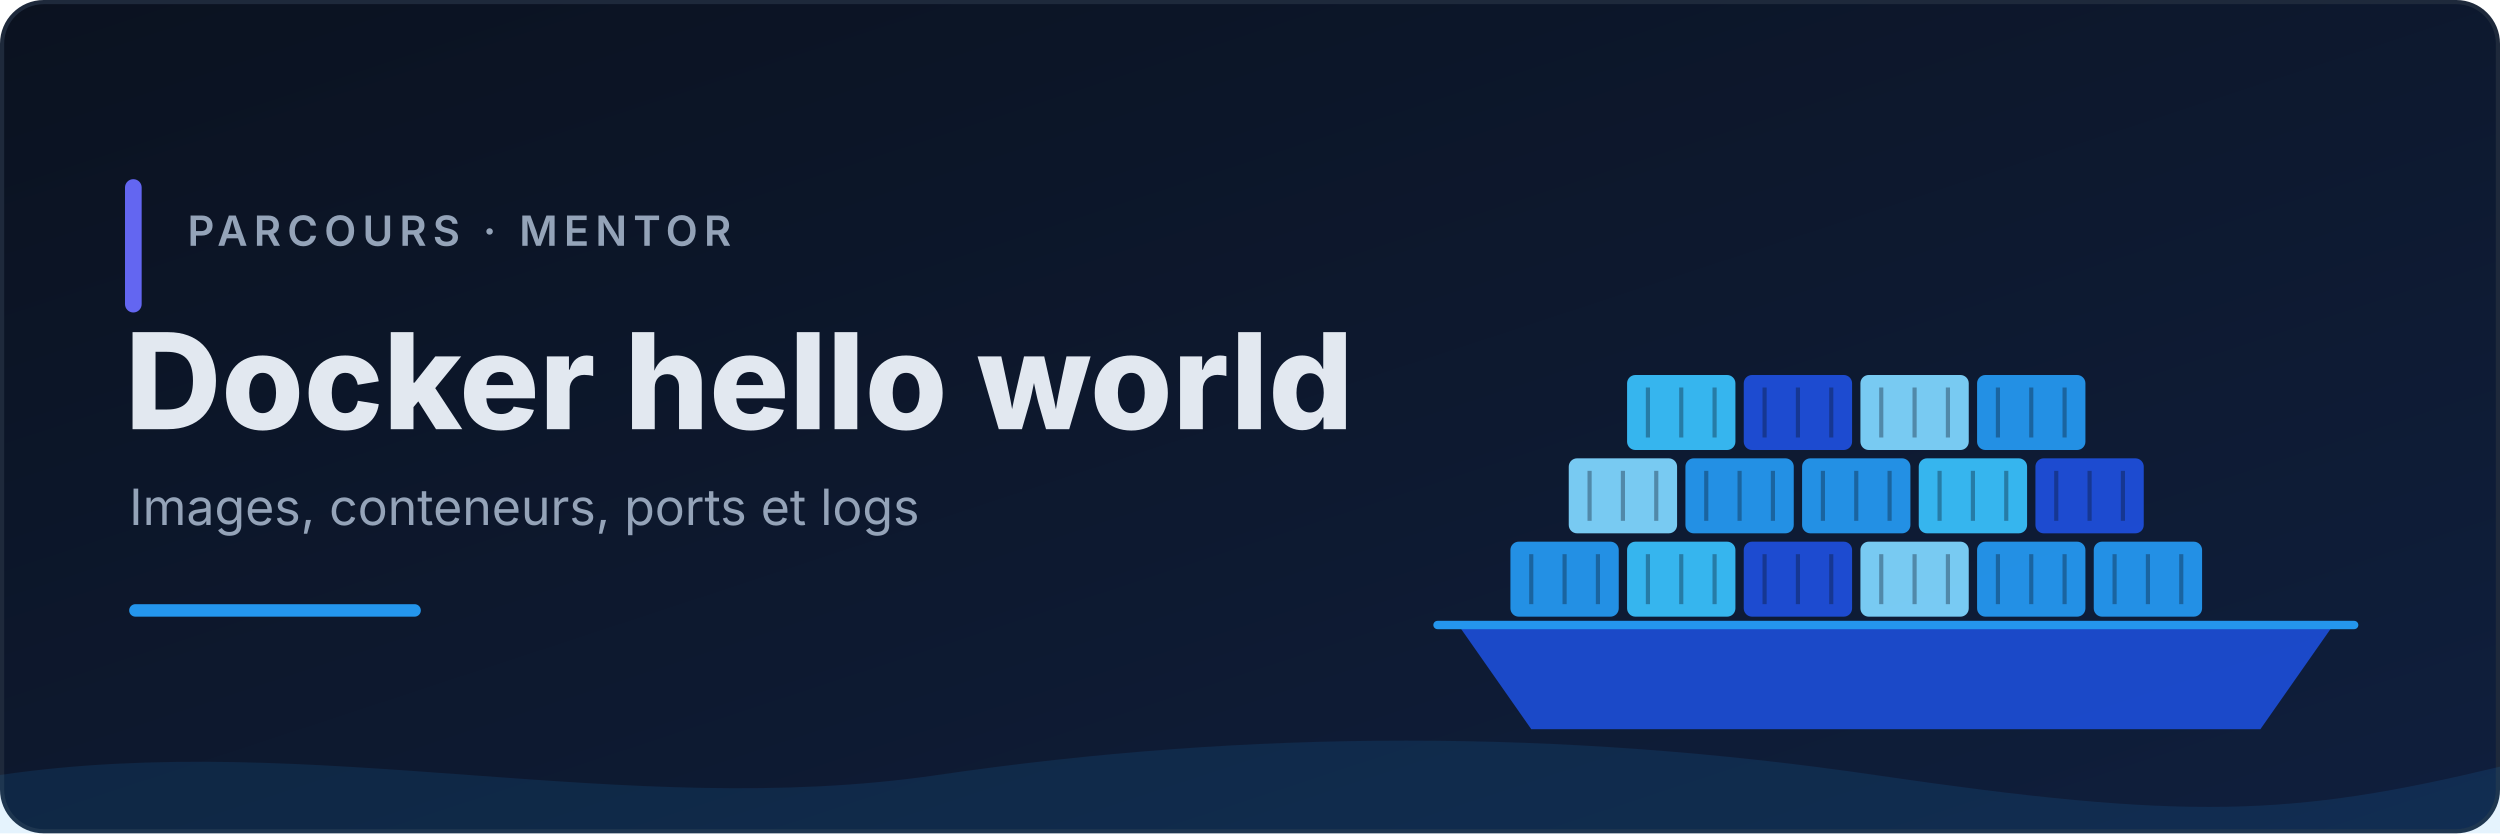
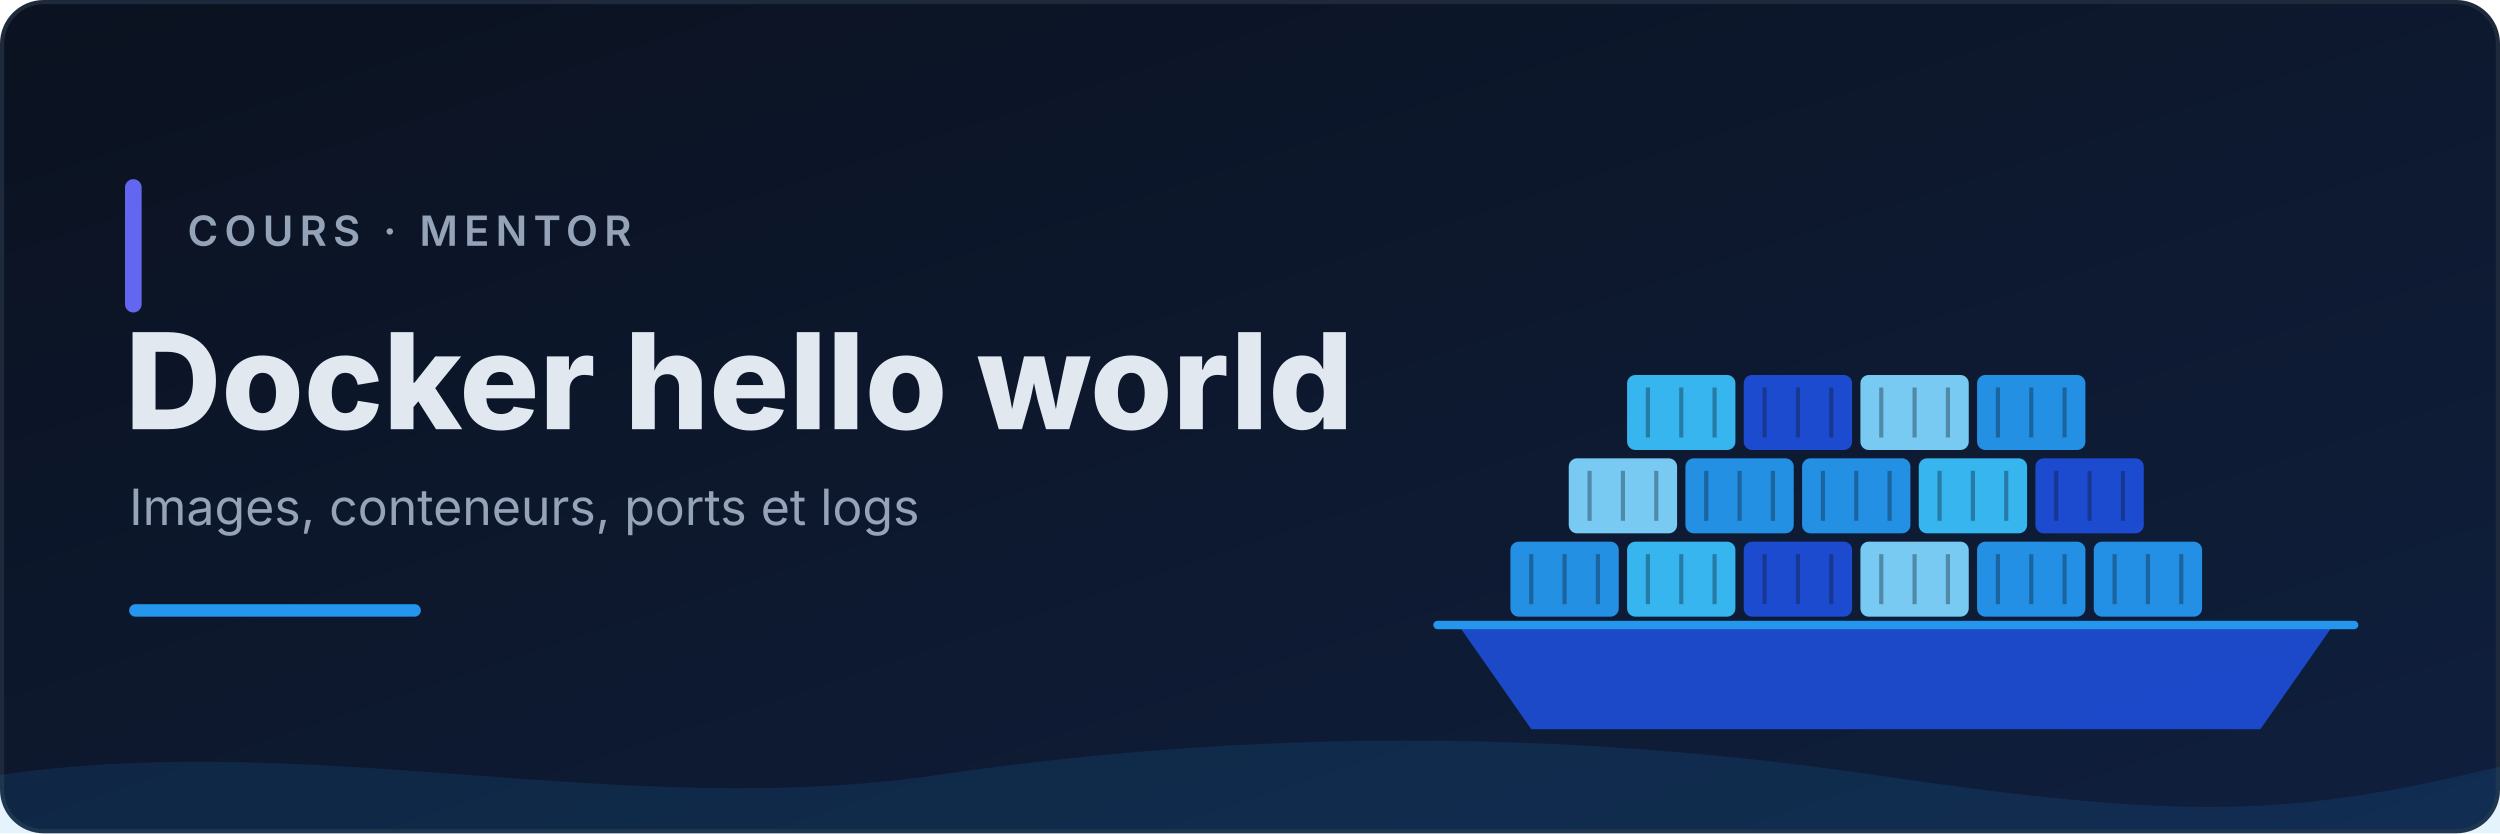
<svg xmlns="http://www.w3.org/2000/svg" viewBox="0 0 1200 400" role="img" aria-labelledby="t d" font-family="Inter, system-ui, -apple-system, 'Segoe UI', sans-serif">
  <defs>
    <linearGradient id="bg" x1="0" y1="0" x2="1" y2="1">
      <stop offset="0" stop-color="#0b1220" />
      <stop offset="1" stop-color="#0f1f3d" />
    </linearGradient>
  </defs>
  <rect x="1" y="1" width="1198" height="398" rx="20" fill="url(#bg)" />
  <rect x="1" y="1" width="1198" height="398" rx="20" fill="none" stroke="#1e293b" stroke-width="2" />
  <path d="M700 300 H1120 L1085 350 H735 Z" fill="#1d4ed8" opacity=".9" />
  <path d="M690 300 H1130" stroke="#2496ED" stroke-width="4" stroke-linecap="round" />
  <rect x="725" y="260" width="52" height="36" rx="4" fill="#2496ED" opacity=".95" />
  <line x1="735" y1="266" x2="735" y2="290" stroke="#0b1220" stroke-opacity=".35" stroke-width="2" />
  <line x1="751" y1="266" x2="751" y2="290" stroke="#0b1220" stroke-opacity=".35" stroke-width="2" />
  <line x1="767" y1="266" x2="767" y2="290" stroke="#0b1220" stroke-opacity=".35" stroke-width="2" />
  <rect x="781" y="260" width="52" height="36" rx="4" fill="#38bdf8" opacity=".95" />
  <line x1="791" y1="266" x2="791" y2="290" stroke="#0b1220" stroke-opacity=".35" stroke-width="2" />
  <line x1="807" y1="266" x2="807" y2="290" stroke="#0b1220" stroke-opacity=".35" stroke-width="2" />
  <line x1="823" y1="266" x2="823" y2="290" stroke="#0b1220" stroke-opacity=".35" stroke-width="2" />
  <rect x="837" y="260" width="52" height="36" rx="4" fill="#1d4ed8" opacity=".95" />
  <line x1="847" y1="266" x2="847" y2="290" stroke="#0b1220" stroke-opacity=".35" stroke-width="2" />
  <line x1="863" y1="266" x2="863" y2="290" stroke="#0b1220" stroke-opacity=".35" stroke-width="2" />
  <line x1="879" y1="266" x2="879" y2="290" stroke="#0b1220" stroke-opacity=".35" stroke-width="2" />
  <rect x="893" y="260" width="52" height="36" rx="4" fill="#7dd3fc" opacity=".95" />
  <line x1="903" y1="266" x2="903" y2="290" stroke="#0b1220" stroke-opacity=".35" stroke-width="2" />
  <line x1="919" y1="266" x2="919" y2="290" stroke="#0b1220" stroke-opacity=".35" stroke-width="2" />
  <line x1="935" y1="266" x2="935" y2="290" stroke="#0b1220" stroke-opacity=".35" stroke-width="2" />
  <rect x="949" y="260" width="52" height="36" rx="4" fill="#2496ED" opacity=".95" />
  <line x1="959" y1="266" x2="959" y2="290" stroke="#0b1220" stroke-opacity=".35" stroke-width="2" />
  <line x1="975" y1="266" x2="975" y2="290" stroke="#0b1220" stroke-opacity=".35" stroke-width="2" />
  <line x1="991" y1="266" x2="991" y2="290" stroke="#0b1220" stroke-opacity=".35" stroke-width="2" />
  <rect x="1005" y="260" width="52" height="36" rx="4" fill="#2496ED" opacity=".95" />
  <line x1="1015" y1="266" x2="1015" y2="290" stroke="#0b1220" stroke-opacity=".35" stroke-width="2" />
  <line x1="1031" y1="266" x2="1031" y2="290" stroke="#0b1220" stroke-opacity=".35" stroke-width="2" />
  <line x1="1047" y1="266" x2="1047" y2="290" stroke="#0b1220" stroke-opacity=".35" stroke-width="2" />
  <rect x="753" y="220" width="52" height="36" rx="4" fill="#7dd3fc" opacity=".95" />
  <line x1="763" y1="226" x2="763" y2="250" stroke="#0b1220" stroke-opacity=".35" stroke-width="2" />
  <line x1="779" y1="226" x2="779" y2="250" stroke="#0b1220" stroke-opacity=".35" stroke-width="2" />
  <line x1="795" y1="226" x2="795" y2="250" stroke="#0b1220" stroke-opacity=".35" stroke-width="2" />
  <rect x="809" y="220" width="52" height="36" rx="4" fill="#2496ED" opacity=".95" />
  <line x1="819" y1="226" x2="819" y2="250" stroke="#0b1220" stroke-opacity=".35" stroke-width="2" />
  <line x1="835" y1="226" x2="835" y2="250" stroke="#0b1220" stroke-opacity=".35" stroke-width="2" />
  <line x1="851" y1="226" x2="851" y2="250" stroke="#0b1220" stroke-opacity=".35" stroke-width="2" />
  <rect x="865" y="220" width="52" height="36" rx="4" fill="#2496ED" opacity=".95" />
  <line x1="875" y1="226" x2="875" y2="250" stroke="#0b1220" stroke-opacity=".35" stroke-width="2" />
  <line x1="891" y1="226" x2="891" y2="250" stroke="#0b1220" stroke-opacity=".35" stroke-width="2" />
  <line x1="907" y1="226" x2="907" y2="250" stroke="#0b1220" stroke-opacity=".35" stroke-width="2" />
  <rect x="921" y="220" width="52" height="36" rx="4" fill="#38bdf8" opacity=".95" />
  <line x1="931" y1="226" x2="931" y2="250" stroke="#0b1220" stroke-opacity=".35" stroke-width="2" />
  <line x1="947" y1="226" x2="947" y2="250" stroke="#0b1220" stroke-opacity=".35" stroke-width="2" />
  <line x1="963" y1="226" x2="963" y2="250" stroke="#0b1220" stroke-opacity=".35" stroke-width="2" />
  <rect x="977" y="220" width="52" height="36" rx="4" fill="#1d4ed8" opacity=".95" />
  <line x1="987" y1="226" x2="987" y2="250" stroke="#0b1220" stroke-opacity=".35" stroke-width="2" />
  <line x1="1003" y1="226" x2="1003" y2="250" stroke="#0b1220" stroke-opacity=".35" stroke-width="2" />
  <line x1="1019" y1="226" x2="1019" y2="250" stroke="#0b1220" stroke-opacity=".35" stroke-width="2" />
  <rect x="781" y="180" width="52" height="36" rx="4" fill="#38bdf8" opacity=".95" />
  <line x1="791" y1="186" x2="791" y2="210" stroke="#0b1220" stroke-opacity=".35" stroke-width="2" />
  <line x1="807" y1="186" x2="807" y2="210" stroke="#0b1220" stroke-opacity=".35" stroke-width="2" />
  <line x1="823" y1="186" x2="823" y2="210" stroke="#0b1220" stroke-opacity=".35" stroke-width="2" />
  <rect x="837" y="180" width="52" height="36" rx="4" fill="#1d4ed8" opacity=".95" />
  <line x1="847" y1="186" x2="847" y2="210" stroke="#0b1220" stroke-opacity=".35" stroke-width="2" />
  <line x1="863" y1="186" x2="863" y2="210" stroke="#0b1220" stroke-opacity=".35" stroke-width="2" />
  <line x1="879" y1="186" x2="879" y2="210" stroke="#0b1220" stroke-opacity=".35" stroke-width="2" />
  <rect x="893" y="180" width="52" height="36" rx="4" fill="#7dd3fc" opacity=".95" />
  <line x1="903" y1="186" x2="903" y2="210" stroke="#0b1220" stroke-opacity=".35" stroke-width="2" />
  <line x1="919" y1="186" x2="919" y2="210" stroke="#0b1220" stroke-opacity=".35" stroke-width="2" />
  <line x1="935" y1="186" x2="935" y2="210" stroke="#0b1220" stroke-opacity=".35" stroke-width="2" />
  <rect x="949" y="180" width="52" height="36" rx="4" fill="#2496ED" opacity=".95" />
  <line x1="959" y1="186" x2="959" y2="210" stroke="#0b1220" stroke-opacity=".35" stroke-width="2" />
  <line x1="975" y1="186" x2="975" y2="210" stroke="#0b1220" stroke-opacity=".35" stroke-width="2" />
  <line x1="991" y1="186" x2="991" y2="210" stroke="#0b1220" stroke-opacity=".35" stroke-width="2" />
  <path d="M0 372 C150 350 300 394 450 372 S750 350 900 372 S1100 392 1200 368 V400 H0Z" fill="#2496ED" opacity=".12" />
  <rect x="60" y="86" width="8" height="64" rx="4" fill="#6366F1" />
-   <text x="90" y="118" font-size="20" fill="#94a3b8" font-weight="600" letter-spacing="3">PARCOURS · MENTOR</text>
+   <text x="90" y="118" font-size="20" fill="#94a3b8" font-weight="600" letter-spacing="3">COURS · MENTOR</text>
  <text x="60" y="206" font-size="64" fill="#e2e8f0" font-weight="800">Docker hello world</text>
  <text x="62" y="252" font-size="24" fill="#94a3b8">Images, conteneurs, ports et logs</text>
  <rect x="62" y="290" width="140" height="6" rx="3" fill="#2496ED" />
</svg>
